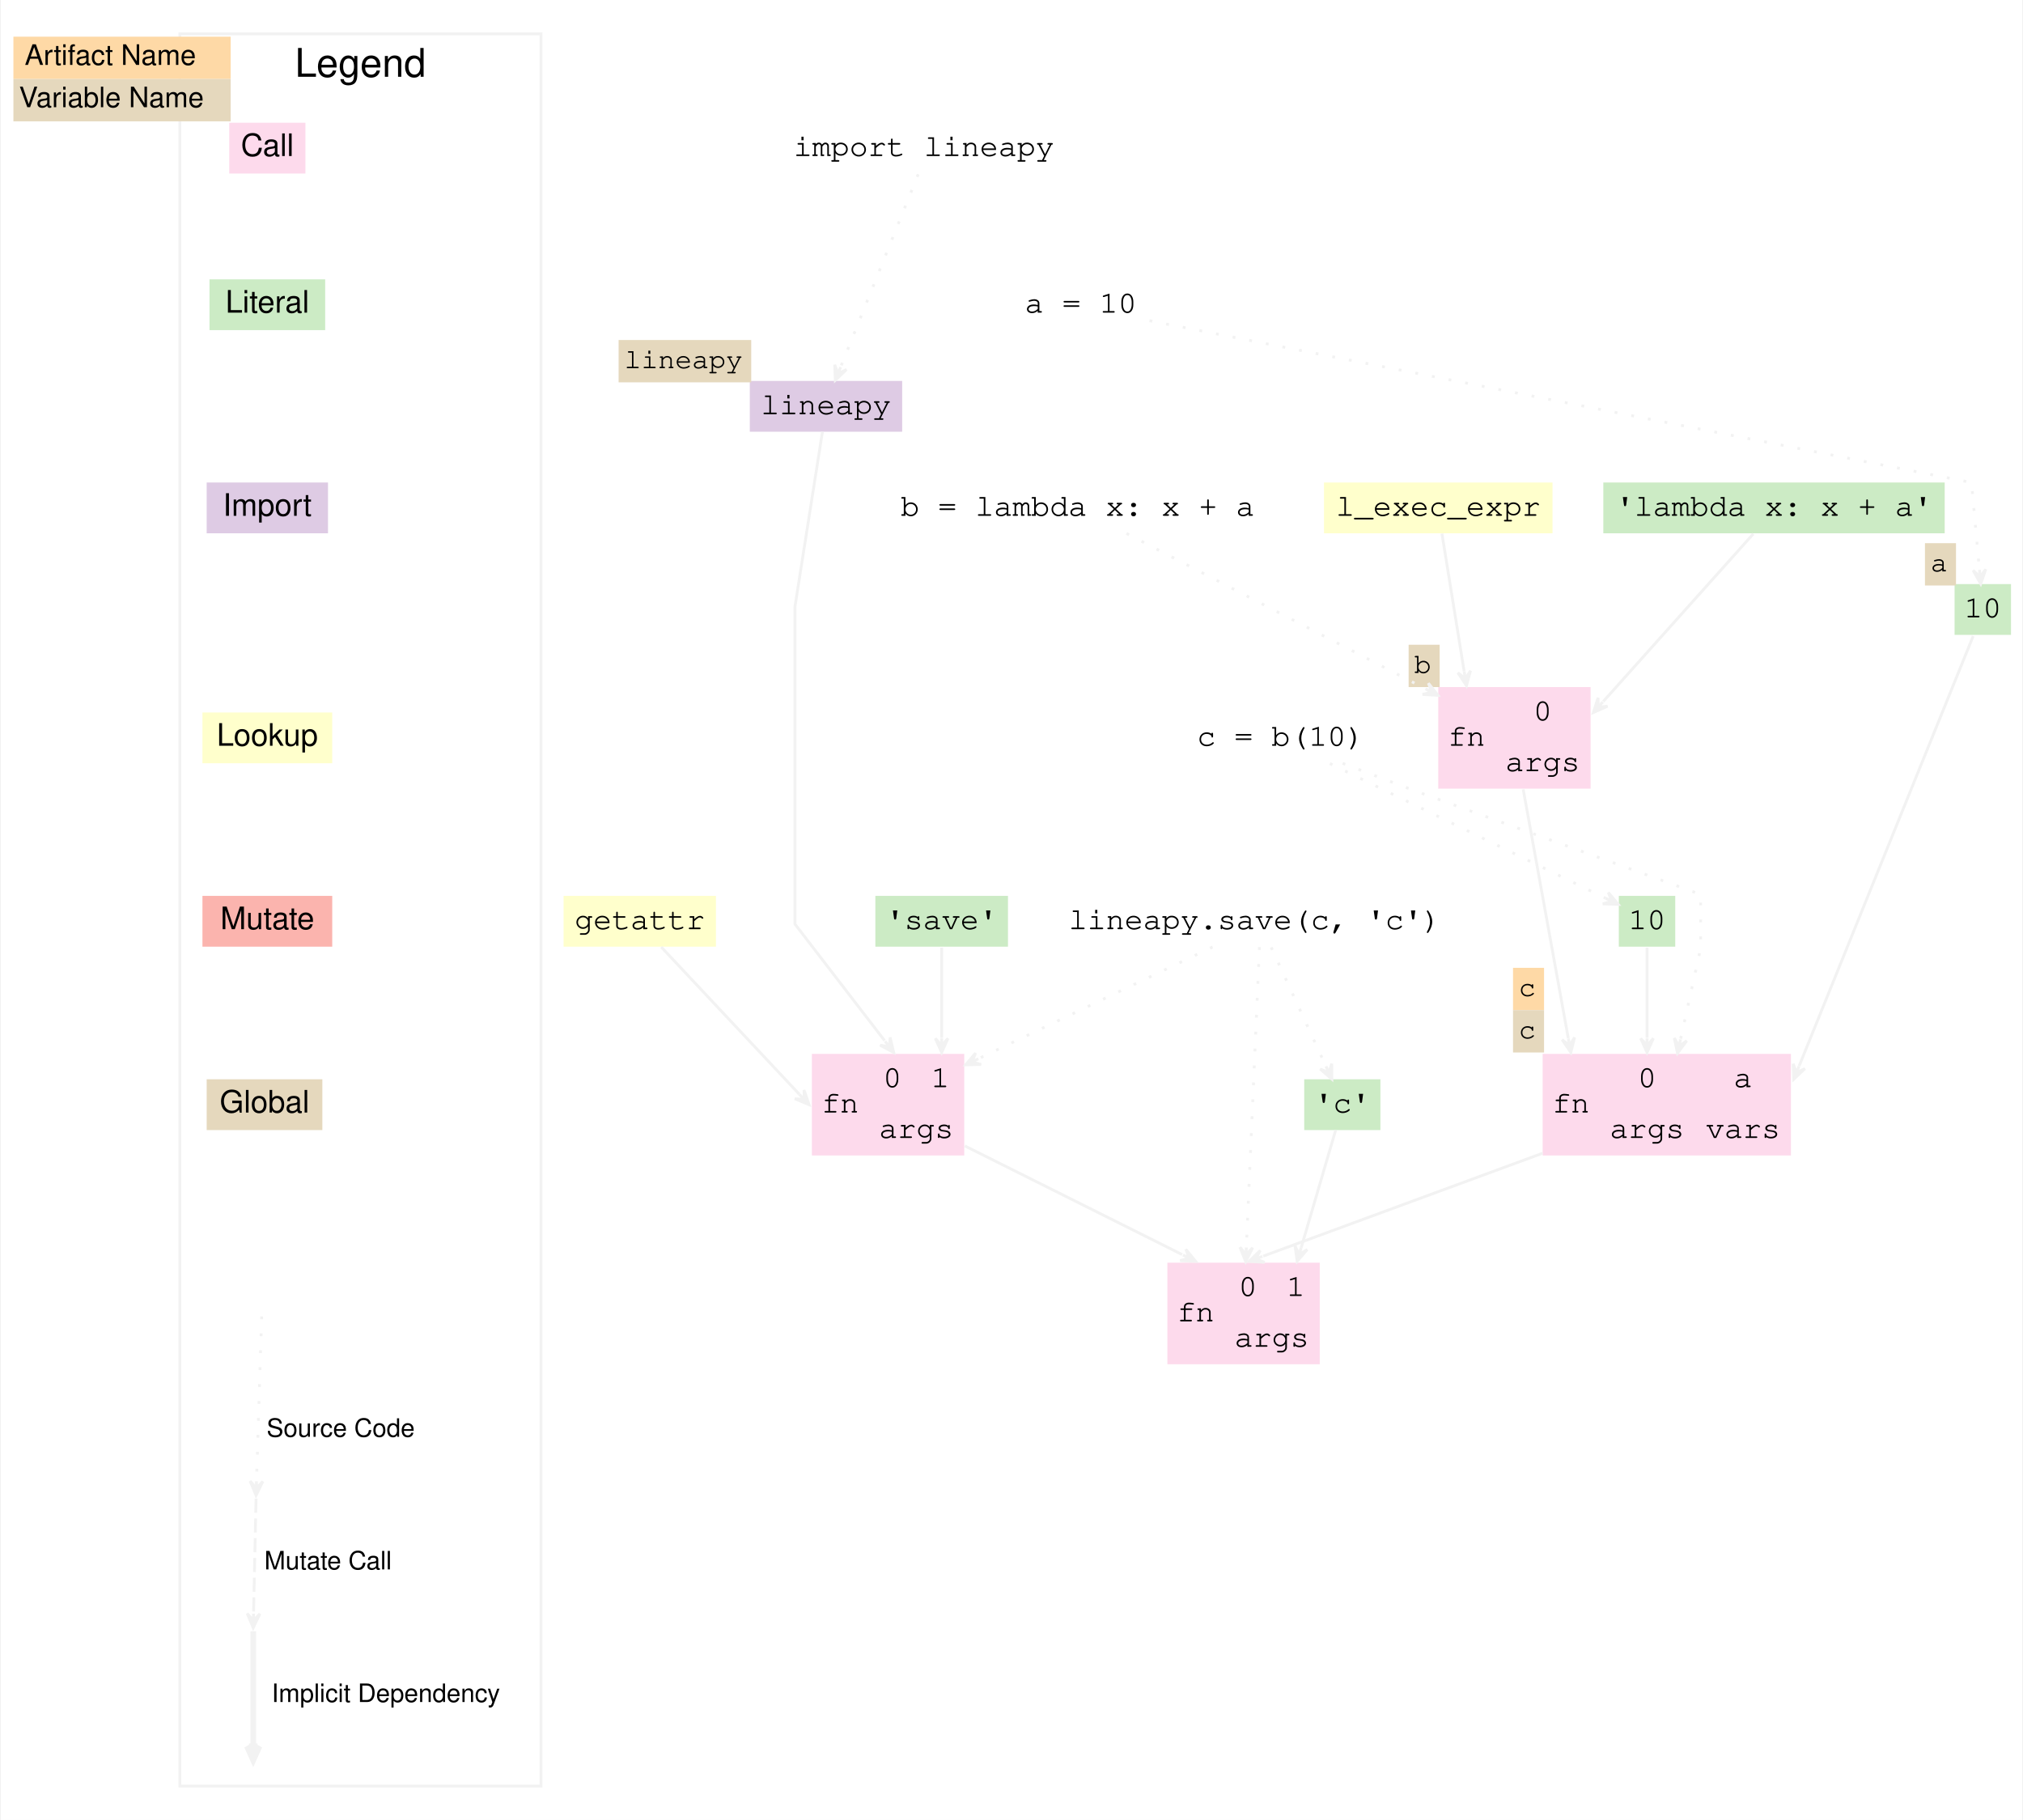
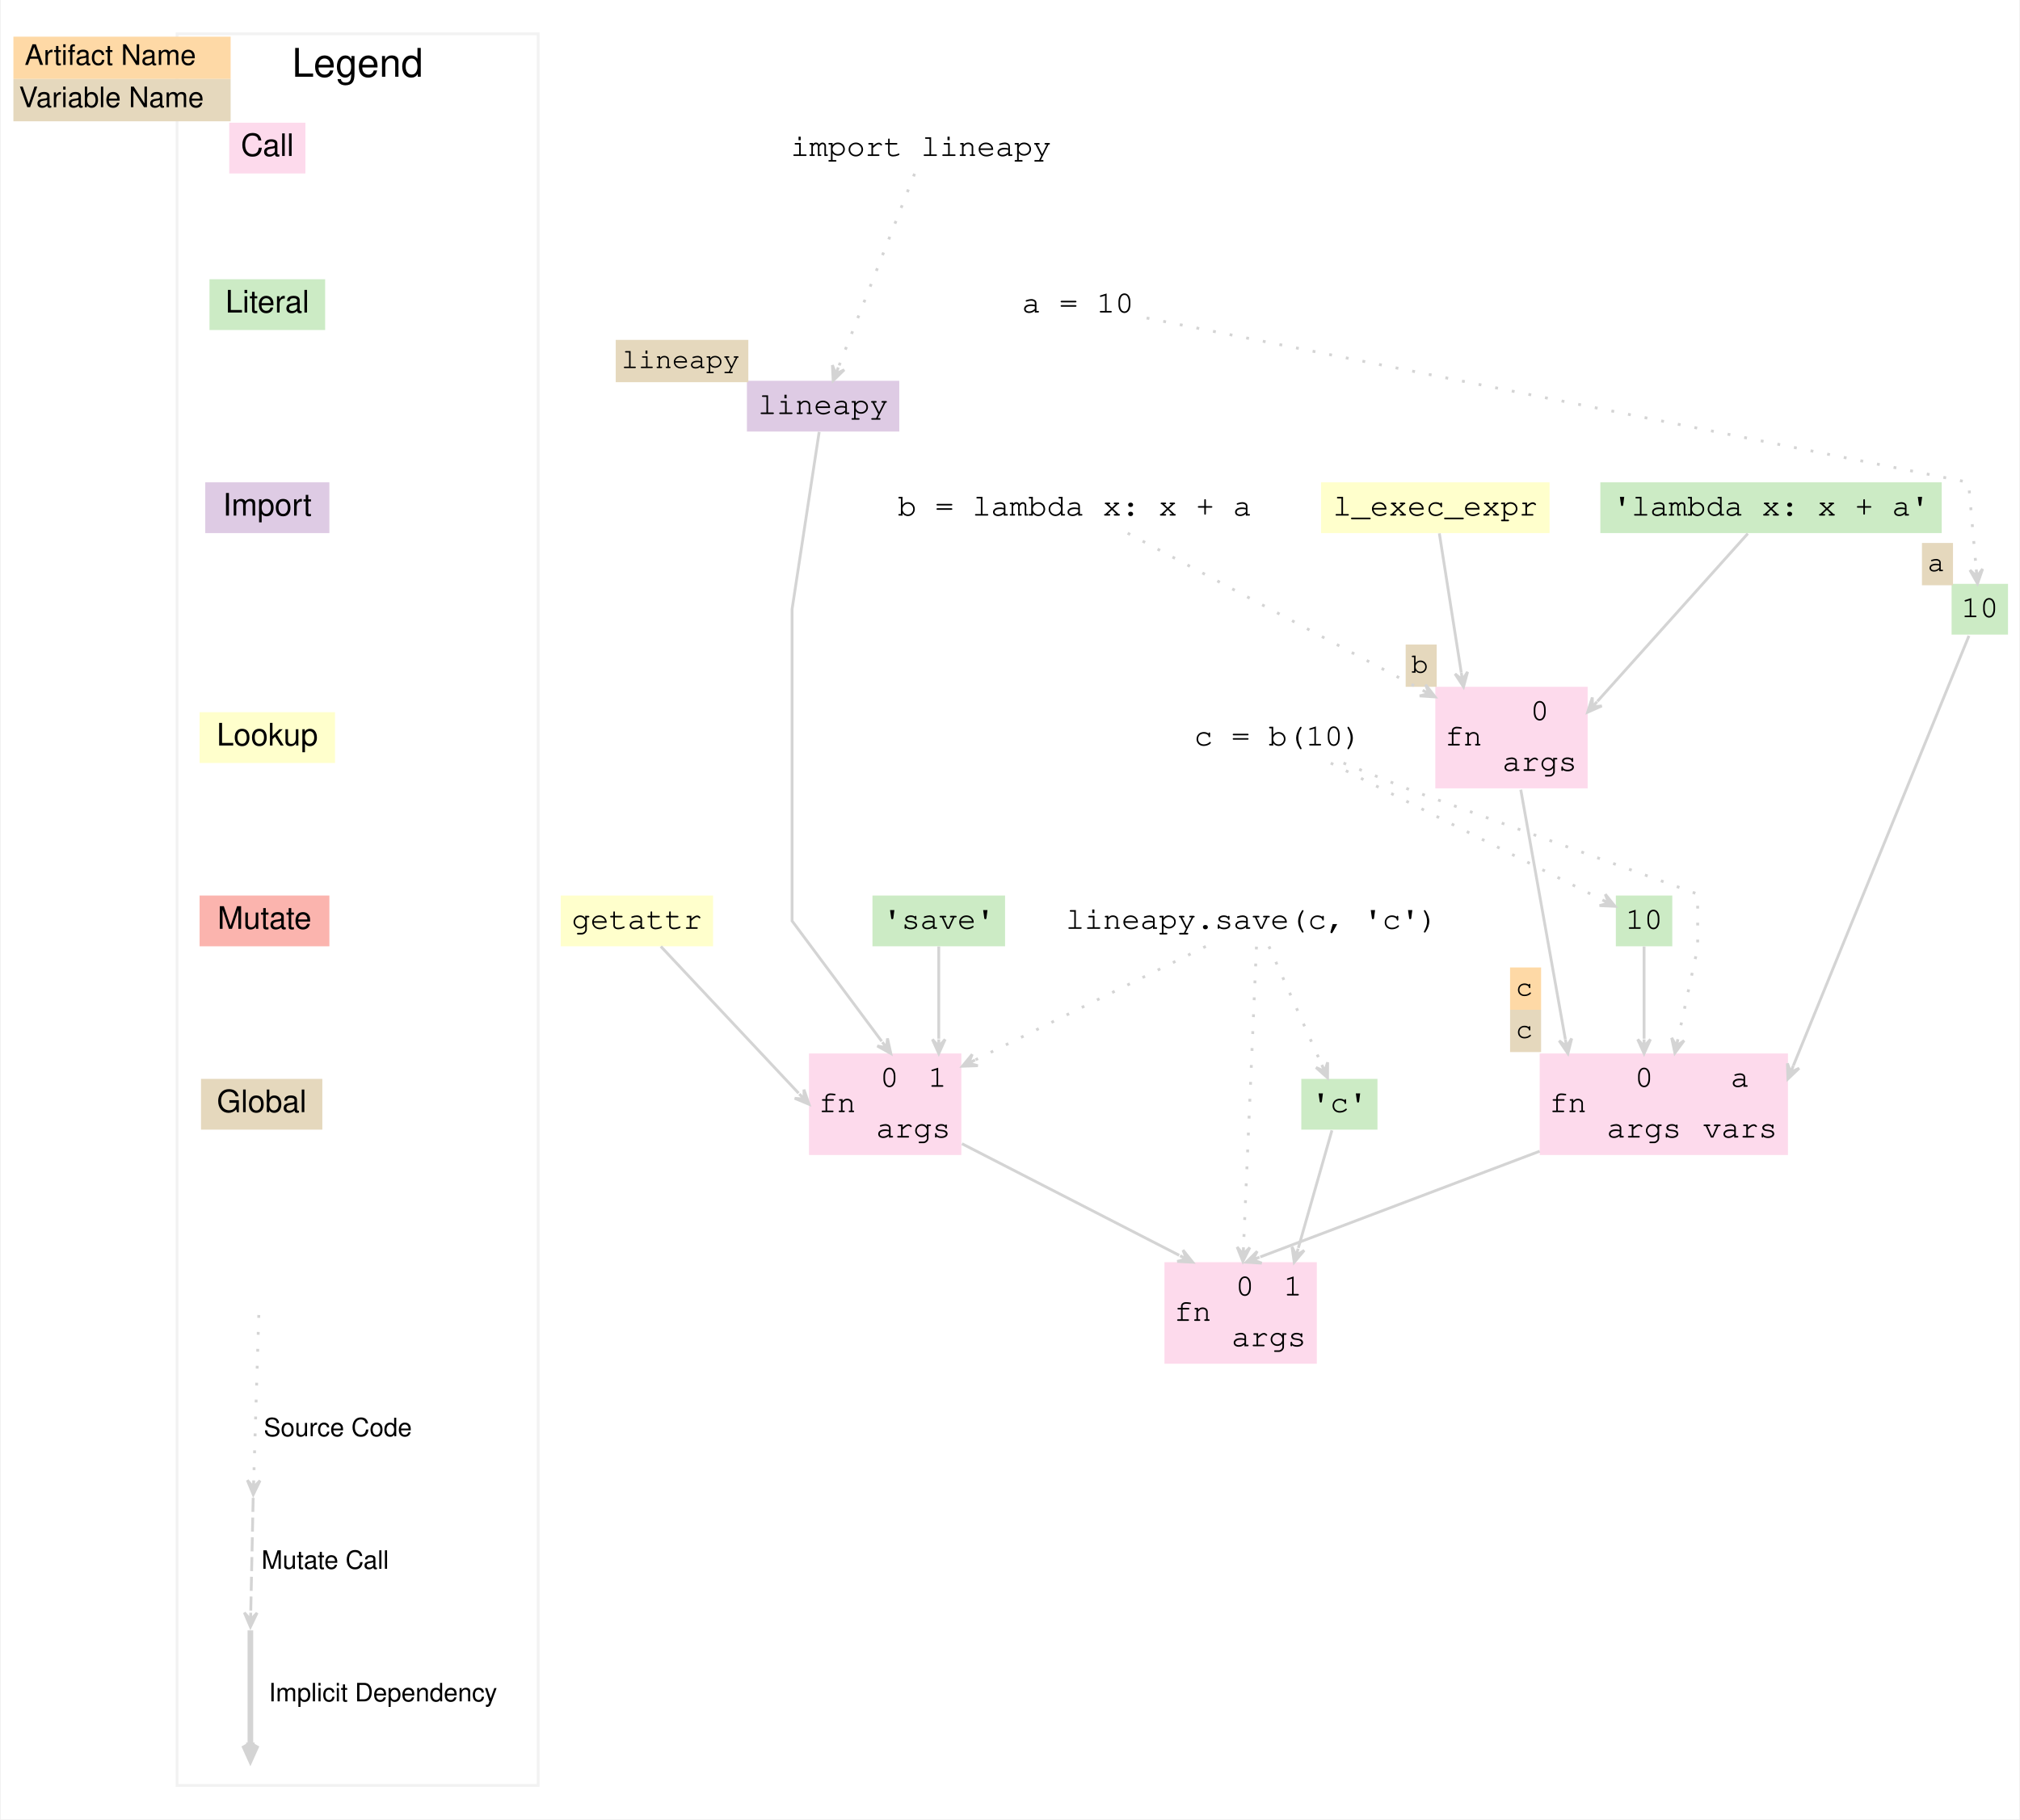
- <svg xmlns="http://www.w3.org/2000/svg" width="717pt" height="645pt" viewBox="0 0 716.5 645">
+ <svg xmlns="http://www.w3.org/2000/svg" width="716pt" height="645pt" viewBox="0 0 715.5 645">
  <g class="graph" transform="scale(1) translate(4 641)">
-     <polygon points="-4 4 -4 -641 712.5 -641 712.5 4" fill="#fff" stroke="transparent" />
+     <polygon points="-4 4 -4 -641 711.5 -641 711.5 4" fill="#fff" stroke="transparent" />
    <g class="cluster">
-       <polygon points="59.5 -8 59.5 -629 187.5 -629 187.5 -8" fill="none" stroke="#f2f2f2" />
-       <text x="123.5" y="-613.8" font-family="Helvetica,sans-Serif" font-size="14" text-anchor="middle">Legend</text>
+       <polygon points="58.5 -8 58.5 -629 186.5 -629 186.5 -8" fill="none" stroke="#f2f2f2" />
+       <text x="122.5" y="-613.8" fill="#000000" font-family="Helvetica,sans-Serif" font-size="14" text-anchor="middle">Legend</text>
    </g>
    <g class="node">
      <polygon points="77 -579.5 77 -597.5 104 -597.5 104 -579.5" fill="#fddaec" stroke="#f2f2f2" stroke-width="0" />
      <text x="90.5" y="-585.7" fill="#000000" font-family="Helvetica,sans-Serif" font-size="11" text-anchor="middle">Call</text>
      <polygon points="0.5 -613 0.5 -628 77.5 -628 77.5 -613" fill="#fed9a6" stroke="transparent" />
      <text x="4.5" y="-618" fill="#000000" font-family="Helvetica,sans-Serif" font-size="10">Artifact Name</text>
      <polygon points="0.5 -598 0.5 -613 77.5 -613 77.5 -598" fill="#e5d8bd" stroke="transparent" />
      <text x="2.5" y="-603" fill="#000000" font-family="Helvetica,sans-Serif" font-size="10">Variable Name</text>
      <polygon points="111 -542 70 -542 70 -524 111 -524" fill="#ccebc5" stroke="#f2f2f2" stroke-width="0" />
      <text x="90.5" y="-530.2" fill="#000000" font-family="Helvetica,sans-Serif" font-size="11" text-anchor="middle">Literal</text>
-       <polygon points="112 -470 69 -470 69 -452 112 -452" fill="#decbe4" stroke="#f2f2f2" stroke-width="0" />
+       <polygon points="112.5 -470 68.5 -470 68.5 -452 112.5 -452" fill="#decbe4" stroke="#f2f2f2" stroke-width="0" />
      <text x="90.5" y="-458.2" fill="#000000" font-family="Helvetica,sans-Serif" font-size="11" text-anchor="middle">Import</text>
-       <polygon points="113.5 -388.5 67.5 -388.5 67.5 -370.5 113.5 -370.5" fill="#ffc" stroke="#f2f2f2" stroke-width="0" />
+       <polygon points="114.5 -388.5 66.5 -388.5 66.5 -370.5 114.5 -370.5" fill="#ffc" stroke="#f2f2f2" stroke-width="0" />
      <text x="90.5" y="-376.7" fill="#000000" font-family="Helvetica,sans-Serif" font-size="11" text-anchor="middle">Lookup</text>
-       <polygon points="67.5 -305.5 67.5 -323.5 113.5 -323.5 113.5 -305.5" fill="#fbb4ae" stroke="#f2f2f2" stroke-width="0" />
-       <text x="90.5" y="-311.7" fill="#000000" font-family="Helvetica,sans-Serif" font-size="11" text-anchor="middle">Mutate</text>
-       <polygon points="110 -258.5 69 -258.5 69 -240.5 110 -240.5" fill="#e5d8bd" stroke="#f2f2f2" stroke-width="0" />
-       <text x="89.5" y="-246.7" fill="#000000" font-family="Helvetica,sans-Serif" font-size="11" text-anchor="middle">Global</text>
+       <polygon points="66.5 -305.5 66.5 -323.5 112.5 -323.5 112.5 -305.5" fill="#fbb4ae" stroke="#f2f2f2" stroke-width="0" />
+       <text x="89.5" y="-311.7" fill="#000000" font-family="Helvetica,sans-Serif" font-size="11" text-anchor="middle">Mutate</text>
+       <polygon points="110 -258.5 67 -258.5 67 -240.5 110 -240.5" fill="#e5d8bd" stroke="#f2f2f2" stroke-width="0" />
+       <text x="88.5" y="-246.7" fill="#000000" font-family="Helvetica,sans-Serif" font-size="11" text-anchor="middle">Global</text>
    </g>
    <g class="edge">
-       <path d="m88.5-174.45c-0.05 1.58-1.37 43.52-1.84 58.33" fill="none" stroke="#f2f2f2" stroke-dasharray="1,5" />
-       <polygon points="86.5 -111.04 88.91 -115.97 86.58 -113.54 86.66 -116.04 86.66 -116.04 86.66 -116.04 86.58 -113.54 84.41 -116.11 86.5 -111.04" fill="#f2f2f2" stroke="#f2f2f2" />
-       <text x="116.5" y="-131.8" font-family="Helvetica,sans-Serif" font-size="9" text-anchor="middle">Source Code</text>
-       <path d="m86.5-109.87c-0.05 2.11-0.63 28.8-0.88 40.47" fill="none" stroke="#f2f2f2" stroke-dasharray="5,2" />
-       <polygon points="85.5 -64.12 87.86 -69.07 85.56 -66.62 85.61 -69.12 85.61 -69.12 85.61 -69.12 85.56 -66.62 83.36 -69.17 85.5 -64.12" fill="#f2f2f2" stroke="#f2f2f2" />
-       <text x="112" y="-84.8" font-family="Helvetica,sans-Serif" font-size="9" text-anchor="middle">Mutate Call</text>
-       <path d="m85.5-62.87v40.47" fill="none" stroke="#f2f2f2" stroke-width="2" />
-       <polygon points="85.5 -17.12 87.75 -22.12 86 -19.62 86 -22.12 85.5 -22.12 85 -22.12 85 -19.62 83.25 -22.12 85.5 -17.12" fill="#f2f2f2" stroke="#f2f2f2" stroke-width="2" />
-       <text x="132.5" y="-37.8" font-family="Helvetica,sans-Serif" font-size="9" text-anchor="middle">Implicit Dependency</text>
+       <path d="m87.478-174.77c-0.177 5.753-1.352 43.954-1.802 58.584" fill="none" stroke="#d4d4d4" stroke-dasharray="1,5" />
+       <polygon points="85.52 -111.14 87.923 -116.07 85.597 -113.64 85.674 -116.14 85.674 -116.14 85.674 -116.14 85.597 -113.64 83.425 -116.21 85.52 -111.14" fill="#d4d4d4" stroke="#d4d4d4" />
+       <text x="115.5" y="-131.8" fill="#000000" font-family="Helvetica,sans-Serif" font-size="9" text-anchor="middle">Source Code</text>
+       <path d="m85.489-109.97c-0.084 3.942-0.616 28.95-0.863 40.562" fill="none" stroke="#d4d4d4" stroke-dasharray="5,2" />
+       <polygon points="84.515 -64.22 86.871 -69.17 84.568 -66.719 84.622 -69.218 84.622 -69.218 84.622 -69.218 84.568 -66.719 82.372 -69.266 84.515 -64.22" fill="#d4d4d4" stroke="#d4d4d4" />
+       <text x="111" y="-84.8" fill="#000000" font-family="Helvetica,sans-Serif" font-size="9" text-anchor="middle">Mutate Call</text>
+       <path d="m84.5-62.972v40.562" fill="none" stroke="#d4d4d4" stroke-width="2" />
+       <polygon points="84.5 -17.22 86.75 -22.219 85 -19.719 85 -22.219 84.5 -22.22 84 -22.22 84 -19.72 82.25 -22.22 84.5 -17.22" fill="#d4d4d4" stroke="#d4d4d4" stroke-width="2" />
+       <text x="131.5" y="-37.8" fill="#000000" font-family="Helvetica,sans-Serif" font-size="9" text-anchor="middle">Implicit Dependency</text>
    </g>
    <g class="node">
-       <polygon points="315.5 -506 261.5 -506 261.5 -488 315.5 -488" fill="#decbe4" stroke="#f2f2f2" stroke-width="0" />
-       <text x="288.5" y="-494.2" fill="#000000" font-family="Courier,monospace" font-size="11" text-anchor="middle">lineapy</text>
-       <polygon points="215 -505.5 215 -520.5 262 -520.5 262 -505.5" fill="#e5d8bd" stroke="transparent" />
-       <text x="217" y="-510.5" fill="#000000" font-family="Courier,monospace" font-size="10">lineapy</text>
-       <polygon points="283.5 -231.5 283.5 -267.5 337.5 -267.5 337.5 -231.5" fill="#fddaec" stroke="#f2f2f2" stroke-width="0" />
-       <text x="293.5" y="-246.7" fill="#000000" font-family="Courier,monospace" font-size="11" text-anchor="middle">fn</text>
-       <polyline points="303.5 -231.5 303.5 -267.5" fill="none" stroke="#f2f2f2" stroke-width="0" />
-       <text x="312" y="-255.7" fill="#000000" font-family="Courier,monospace" font-size="11" text-anchor="middle">0</text>
-       <polyline points="320.5 -249.5 320.5 -267.5" fill="none" stroke="#f2f2f2" stroke-width="0" />
-       <text x="329" y="-255.7" fill="#000000" font-family="Courier,monospace" font-size="11" text-anchor="middle">1</text>
-       <polyline points="303.5 -249.5 337.5 -249.5" fill="none" stroke="#f2f2f2" stroke-width="0" />
-       <text x="320.5" y="-237.7" fill="#000000" font-family="Courier,monospace" font-size="11" text-anchor="middle">args</text>
+       <polygon points="314.5 -506 260.5 -506 260.5 -488 314.5 -488" fill="#decbe4" stroke="#f2f2f2" stroke-width="0" />
+       <text x="287.5" y="-494.2" fill="#000000" font-family="Courier,monospace" font-size="11" text-anchor="middle">lineapy</text>
+       <polygon points="214 -505.5 214 -520.5 261 -520.5 261 -505.5" fill="#e5d8bd" stroke="transparent" />
+       <text x="216" y="-510.5" fill="#000000" font-family="Courier,monospace" font-size="10">lineapy</text>
+       <polygon points="282.5 -231.5 282.5 -267.5 336.5 -267.5 336.5 -231.5" fill="#fddaec" stroke="#f2f2f2" stroke-width="0" />
+       <text x="292.5" y="-246.7" fill="#000000" font-family="Courier,monospace" font-size="11" text-anchor="middle">fn</text>
+       <polyline points="302.5 -231.5 302.5 -267.5" fill="none" stroke="#f2f2f2" stroke-width="0" />
+       <text x="311" y="-255.7" fill="#000000" font-family="Courier,monospace" font-size="11" text-anchor="middle">0</text>
+       <polyline points="319.5 -249.5 319.5 -267.5" fill="none" stroke="#f2f2f2" stroke-width="0" />
+       <text x="328" y="-255.7" fill="#000000" font-family="Courier,monospace" font-size="11" text-anchor="middle">1</text>
+       <polyline points="302.5 -249.5 336.5 -249.5" fill="none" stroke="#f2f2f2" stroke-width="0" />
+       <text x="319.5" y="-237.7" fill="#000000" font-family="Courier,monospace" font-size="11" text-anchor="middle">args</text>
    </g>
-     <g class="edge" stroke="#f2f2f2">
-       <path d="m287.24-487.97c-2.89 18.39-9.74 61.97-9.74 61.97v112.5s23.11 30.04 31.77 41.3" fill="none" />
-       <polygon points="312.5 -268 311.23 -273.34 310.98 -269.98 309.45 -271.96 309.45 -271.96 309.45 -271.96 310.98 -269.98 307.67 -270.59 312.5 -268" fill="#f2f2f2" />
+     <g class="edge" stroke="#d4d4d4">
+       <path d="m286.11-487.88c-2.96 19.374-9.607 62.881-9.607 62.881v110.5s23.106 31.027 31.77 42.663" fill="none" />
+       <polygon points="311.5 -267.5 310.32 -272.85 310.01 -269.51 308.51 -271.51 308.51 -271.51 308.51 -271.51 310.01 -269.51 306.71 -270.17 311.5 -267.5" fill="#d4d4d4" />
    </g>
    <g class="node">
-       <polygon points="708.5 -434 688.5 -434 688.5 -416 708.5 -416" fill="#ccebc5" stroke="#f2f2f2" stroke-width="0" />
-       <text x="698.5" y="-422.2" fill="#000000" font-family="Courier,monospace" font-size="11" text-anchor="middle">10</text>
-       <polygon points="678 -433.5 678 -448.5 689 -448.5 689 -433.5" fill="#e5d8bd" stroke="transparent" />
-       <text x="680" y="-438.5" fill="#000000" font-family="Courier,monospace" font-size="10">a</text>
-       <polygon points="542.5 -231.5 542.5 -267.5 630.5 -267.5 630.5 -231.5" fill="#fddaec" stroke="#f2f2f2" stroke-width="0" />
-       <text x="552.5" y="-246.7" fill="#000000" font-family="Courier,monospace" font-size="11" text-anchor="middle">fn</text>
-       <polyline points="562.5 -231.5 562.5 -267.5" fill="none" stroke="#f2f2f2" stroke-width="0" />
-       <text x="579.5" y="-255.7" fill="#000000" font-family="Courier,monospace" font-size="11" text-anchor="middle">0</text>
-       <polyline points="562.5 -249.5 596.5 -249.5" fill="none" stroke="#f2f2f2" stroke-width="0" />
-       <text x="579.5" y="-237.7" fill="#000000" font-family="Courier,monospace" font-size="11" text-anchor="middle">args</text>
-       <polyline points="596.5 -231.5 596.5 -267.5" fill="none" stroke="#f2f2f2" stroke-width="0" />
-       <text x="613.5" y="-255.7" fill="#000000" font-family="Courier,monospace" font-size="11" text-anchor="middle">a</text>
-       <polyline points="596.5 -249.5 630.5 -249.5" fill="none" stroke="#f2f2f2" stroke-width="0" />
-       <text x="613.5" y="-237.7" fill="#000000" font-family="Courier,monospace" font-size="11" text-anchor="middle">vars</text>
-       <polygon points="532 -283 532 -298 543 -298 543 -283" fill="#fed9a6" stroke="transparent" />
-       <text x="534" y="-288" fill="#000000" font-family="Courier,monospace" font-size="10">c</text>
-       <polygon points="532 -268 532 -283 543 -283 543 -268" fill="#e5d8bd" stroke="transparent" />
-       <text x="534" y="-273" fill="#000000" font-family="Courier,monospace" font-size="10">c</text>
+       <polygon points="707.5 -434 687.5 -434 687.5 -416 707.5 -416" fill="#ccebc5" stroke="#f2f2f2" stroke-width="0" />
+       <text x="697.5" y="-422.2" fill="#000000" font-family="Courier,monospace" font-size="11" text-anchor="middle">10</text>
+       <polygon points="677 -433.5 677 -448.5 688 -448.5 688 -433.5" fill="#e5d8bd" stroke="transparent" />
+       <text x="679" y="-438.5" fill="#000000" font-family="Courier,monospace" font-size="10">a</text>
+       <polygon points="541.5 -231.5 541.5 -267.5 629.5 -267.5 629.5 -231.5" fill="#fddaec" stroke="#f2f2f2" stroke-width="0" />
+       <text x="551.5" y="-246.7" fill="#000000" font-family="Courier,monospace" font-size="11" text-anchor="middle">fn</text>
+       <polyline points="561.5 -231.5 561.5 -267.5" fill="none" stroke="#f2f2f2" stroke-width="0" />
+       <text x="578.5" y="-255.7" fill="#000000" font-family="Courier,monospace" font-size="11" text-anchor="middle">0</text>
+       <polyline points="561.5 -249.5 595.5 -249.5" fill="none" stroke="#f2f2f2" stroke-width="0" />
+       <text x="578.5" y="-237.7" fill="#000000" font-family="Courier,monospace" font-size="11" text-anchor="middle">args</text>
+       <polyline points="595.5 -231.5 595.5 -267.5" fill="none" stroke="#f2f2f2" stroke-width="0" />
+       <text x="612.5" y="-255.7" fill="#000000" font-family="Courier,monospace" font-size="11" text-anchor="middle">a</text>
+       <polyline points="595.5 -249.5 629.5 -249.5" fill="none" stroke="#f2f2f2" stroke-width="0" />
+       <text x="612.5" y="-237.7" fill="#000000" font-family="Courier,monospace" font-size="11" text-anchor="middle">vars</text>
+       <polygon points="531 -283 531 -298 542 -298 542 -283" fill="#fed9a6" stroke="transparent" />
+       <text x="533" y="-288" fill="#000000" font-family="Courier,monospace" font-size="10">c</text>
+       <polygon points="531 -268 531 -283 542 -283 542 -268" fill="#e5d8bd" stroke="transparent" />
+       <text x="533" y="-273" fill="#000000" font-family="Courier,monospace" font-size="10">c</text>
    </g>
-     <g class="edge" stroke="#f2f2f2">
-       <path d="m695.09-415.57c-12.06 29.78-52.39 129.39-61.67 152.33" fill="none" />
-       <polygon points="631.5 -258.5 635.46 -262.29 632.44 -260.82 633.38 -263.13 633.38 -263.13 633.38 -263.13 632.44 -260.82 631.29 -263.98 631.5 -258.5" fill="#f2f2f2" />
+     <g class="edge" stroke="#d4d4d4">
+       <path d="m693.65-415.57c-12.699 31.094-52.972 129.7-62.236 152.39" fill="none" />
+       <polygon points="629.5 -258.5 633.47 -262.28 630.45 -260.81 631.39 -263.13 631.39 -263.13 631.39 -263.13 630.45 -260.81 629.31 -263.98 629.5 -258.5" fill="#d4d4d4" />
    </g>
    <g class="node">
-       <polygon points="546 -470 465 -470 465 -452 546 -452" fill="#ffc" stroke="#f2f2f2" stroke-width="0" />
-       <text x="505.5" y="-458.2" fill="#000000" font-family="Courier,monospace" font-size="11" text-anchor="middle">l_exec_expr</text>
-       <polygon points="505.5 -361.5 505.5 -397.5 559.5 -397.5 559.5 -361.5" fill="#fddaec" stroke="#f2f2f2" stroke-width="0" />
-       <text x="515.5" y="-376.7" fill="#000000" font-family="Courier,monospace" font-size="11" text-anchor="middle">fn</text>
-       <polyline points="525.5 -361.5 525.5 -397.5" fill="none" stroke="#f2f2f2" stroke-width="0" />
-       <text x="542.5" y="-385.7" fill="#000000" font-family="Courier,monospace" font-size="11" text-anchor="middle">0</text>
-       <polyline points="525.5 -379.5 559.5 -379.5" fill="none" stroke="#f2f2f2" stroke-width="0" />
-       <text x="542.5" y="-367.7" fill="#000000" font-family="Courier,monospace" font-size="11" text-anchor="middle">args</text>
-       <polygon points="495 -397.5 495 -412.5 506 -412.5 506 -397.5" fill="#e5d8bd" stroke="transparent" />
-       <text x="497" y="-402.5" fill="#000000" font-family="Courier,monospace" font-size="10">b</text>
+       <polygon points="545 -470 464 -470 464 -452 545 -452" fill="#ffc" stroke="#f2f2f2" stroke-width="0" />
+       <text x="504.5" y="-458.2" fill="#000000" font-family="Courier,monospace" font-size="11" text-anchor="middle">l_exec_expr</text>
+       <polygon points="504.5 -361.5 504.5 -397.5 558.5 -397.5 558.5 -361.5" fill="#fddaec" stroke="#f2f2f2" stroke-width="0" />
+       <text x="514.5" y="-376.7" fill="#000000" font-family="Courier,monospace" font-size="11" text-anchor="middle">fn</text>
+       <polyline points="524.5 -361.5 524.5 -397.5" fill="none" stroke="#f2f2f2" stroke-width="0" />
+       <text x="541.5" y="-385.7" fill="#000000" font-family="Courier,monospace" font-size="11" text-anchor="middle">0</text>
+       <polyline points="524.5 -379.5 558.5 -379.5" fill="none" stroke="#f2f2f2" stroke-width="0" />
+       <text x="541.5" y="-367.7" fill="#000000" font-family="Courier,monospace" font-size="11" text-anchor="middle">args</text>
+       <polygon points="494 -397.5 494 -412.5 505 -412.5 505 -397.5" fill="#e5d8bd" stroke="transparent" />
+       <text x="496" y="-402.5" fill="#000000" font-family="Courier,monospace" font-size="10">b</text>
    </g>
-     <g class="edge" stroke="#f2f2f2">
-       <path d="m506.81-451.89c2.09 12.99 6.15 38.13 7.88 48.85" fill="none" />
-       <polygon points="515.5 -398 516.93 -403.29 515.1 -400.47 514.7 -402.94 514.7 -402.94 514.7 -402.94 515.1 -400.47 512.48 -402.58 515.5 -398" fill="#f2f2f2" />
+     <g class="edge" stroke="#d4d4d4">
+       <path d="m505.93-451.9c2.139 13.58 6.094 38.697 7.777 49.381" fill="none" />
+       <polygon points="514.5 -397.5 515.94 -402.79 514.11 -399.97 513.72 -402.44 513.72 -402.44 513.72 -402.44 514.11 -399.97 511.5 -402.09 514.5 -397.5" fill="#d4d4d4" />
    </g>
    <g class="node">
-       <polygon points="685 -470 564 -470 564 -452 685 -452" fill="#ccebc5" stroke="#f2f2f2" stroke-width="0" />
-       <text x="624.5" y="-458.2" fill="#000000" font-family="Courier,monospace" font-size="11" text-anchor="middle">'lambda x: x + a'</text>
+       <polygon points="684 -470 563 -470 563 -452 684 -452" fill="#ccebc5" stroke="#f2f2f2" stroke-width="0" />
+       <text x="623.5" y="-458.2" fill="#000000" font-family="Courier,monospace" font-size="11" text-anchor="middle">'lambda x: x + a'</text>
    </g>
-     <g class="edge" stroke="#f2f2f2">
-       <path d="m617.16-451.8c-13.79 15.41-43.08 48.13-53.17 59.4" fill="none" />
-       <polygon points="560.5 -388.5 565.51 -390.72 562.17 -390.36 563.83 -392.23 563.83 -392.23 563.83 -392.23 562.17 -390.36 562.16 -393.73 560.5 -388.5" fill="#f2f2f2" />
-       <path d="m535.62-361.23c4.66 25.73 13.18 72.78 15.97 88.19" fill="none" />
-       <polygon points="552.5 -268 553.82 -273.32 552.05 -270.46 551.61 -272.92 551.61 -272.92 551.61 -272.92 552.05 -270.46 549.4 -272.52 552.5 -268" fill="#f2f2f2" />
+     <g class="edge" stroke="#d4d4d4">
+       <path d="m615.27-451.82c-14.348 16.003-43.356 48.358-53.318 59.47" fill="none" />
+       <polygon points="558.5 -388.5 563.51 -390.72 560.17 -390.36 561.84 -392.22 561.84 -392.22 561.84 -392.22 560.17 -390.36 560.16 -393.72 558.5 -388.5" fill="#d4d4d4" />
+       <path d="m534.8-361.01c4.704 26.344 13.068 73.181 15.804 88.503" fill="none" />
+       <polygon points="551.5 -267.5 552.84 -272.82 551.06 -269.96 550.62 -272.42 550.62 -272.42 550.62 -272.42 551.06 -269.96 548.41 -272.03 551.5 -267.5" fill="#d4d4d4" />
    </g>
    <g class="node">
-       <polygon points="589.5 -323.5 569.5 -323.5 569.5 -305.5 589.5 -305.5" fill="#ccebc5" stroke="#f2f2f2" stroke-width="0" />
-       <text x="579.5" y="-311.7" fill="#000000" font-family="Courier,monospace" font-size="11" text-anchor="middle">10</text>
+       <polygon points="588.5 -323.5 568.5 -323.5 568.5 -305.5 588.5 -305.5" fill="#ccebc5" stroke="#f2f2f2" stroke-width="0" />
+       <text x="578.5" y="-311.7" fill="#000000" font-family="Courier,monospace" font-size="11" text-anchor="middle">10</text>
    </g>
-     <g class="edge" stroke="#f2f2f2">
-       <path d="m579.5-305.15v31.97" fill="none" />
-       <polygon points="579.5 -268 581.75 -273 579.5 -270.5 579.5 -273 579.5 -273 579.5 -273 579.5 -270.5 577.25 -273 579.5 -268" fill="#f2f2f2" />
+     <g class="edge" stroke="#d4d4d4">
+       <path d="m578.5-305.44v32.694" fill="none" />
+       <polygon points="578.5 -267.5 580.75 -272.5 578.5 -270 578.5 -272.5 578.5 -272.5 578.5 -272.5 578.5 -270 576.25 -272.5 578.5 -267.5" fill="#d4d4d4" />
    </g>
    <g class="node">
-       <polygon points="409.5 -157.5 409.5 -193.5 463.5 -193.5 463.5 -157.5" fill="#fddaec" stroke="#f2f2f2" stroke-width="0" />
-       <text x="419.5" y="-172.7" fill="#000000" font-family="Courier,monospace" font-size="11" text-anchor="middle">fn</text>
-       <polyline points="429.5 -157.5 429.5 -193.5" fill="none" stroke="#f2f2f2" stroke-width="0" />
-       <text x="438" y="-181.7" fill="#000000" font-family="Courier,monospace" font-size="11" text-anchor="middle">0</text>
-       <polyline points="446.5 -175.5 446.5 -193.5" fill="none" stroke="#f2f2f2" stroke-width="0" />
-       <text x="455" y="-181.7" fill="#000000" font-family="Courier,monospace" font-size="11" text-anchor="middle">1</text>
-       <polyline points="429.5 -175.5 463.5 -175.5" fill="none" stroke="#f2f2f2" stroke-width="0" />
-       <text x="446.5" y="-163.7" fill="#000000" font-family="Courier,monospace" font-size="11" text-anchor="middle">args</text>
+       <polygon points="408.5 -157.5 408.5 -193.5 462.5 -193.5 462.5 -157.5" fill="#fddaec" stroke="#f2f2f2" stroke-width="0" />
+       <text x="418.5" y="-172.7" fill="#000000" font-family="Courier,monospace" font-size="11" text-anchor="middle">fn</text>
+       <polyline points="428.5 -157.5 428.5 -193.5" fill="none" stroke="#f2f2f2" stroke-width="0" />
+       <text x="437" y="-181.7" fill="#000000" font-family="Courier,monospace" font-size="11" text-anchor="middle">0</text>
+       <polyline points="445.5 -175.5 445.5 -193.5" fill="none" stroke="#f2f2f2" stroke-width="0" />
+       <text x="454" y="-181.7" fill="#000000" font-family="Courier,monospace" font-size="11" text-anchor="middle">1</text>
+       <polyline points="428.5 -175.5 462.5 -175.5" fill="none" stroke="#f2f2f2" stroke-width="0" />
+       <text x="445.5" y="-163.7" fill="#000000" font-family="Courier,monospace" font-size="11" text-anchor="middle">args</text>
    </g>
-     <g class="edge" stroke="#f2f2f2">
-       <path d="m542.5-232.3c-36.13 13.31-83.74 30.84-99.04 36.47" fill="none" />
-       <polygon points="438.5 -194 443.97 -193.62 440.85 -194.86 443.19 -195.73 443.19 -195.73 443.19 -195.73 440.85 -194.86 442.41 -197.84 438.5 -194" fill="#f2f2f2" />
+     <g class="edge" stroke="#d4d4d4">
+       <path d="m541.5-232.85c-36.128 13.67-83.738 31.685-99.037 37.474" fill="none" />
+       <polygon points="437.5 -193.5 442.97 -193.17 439.84 -194.38 442.18 -195.27 442.18 -195.27 442.18 -195.27 439.84 -194.38 441.38 -197.37 437.5 -193.5" fill="#d4d4d4" />
    </g>
    <g class="node">
-       <polygon points="485 -258.5 458 -258.5 458 -240.5 485 -240.5" fill="#ccebc5" stroke="#f2f2f2" stroke-width="0" />
-       <text x="471.5" y="-246.7" fill="#000000" font-family="Courier,monospace" font-size="11" text-anchor="middle">'c'</text>
+       <polygon points="484 -258.5 457 -258.5 457 -240.5 484 -240.5" fill="#ccebc5" stroke="#f2f2f2" stroke-width="0" />
+       <text x="470.5" y="-246.7" fill="#000000" font-family="Courier,monospace" font-size="11" text-anchor="middle">'c'</text>
    </g>
-     <g class="edge" stroke="#f2f2f2">
-       <path d="m469.14-240.46c-3.37 11.49-9.47 32.25-12.22 41.63" fill="none" />
-       <polygon points="455.5 -194 459.07 -198.16 456.2 -196.4 456.91 -198.8 456.91 -198.8 456.91 -198.8 456.2 -196.4 454.75 -199.43 455.5 -194" fill="#f2f2f2" />
+     <g class="edge" stroke="#d4d4d4">
+       <path d="m467.86-240.25c-3.408 11.929-9.218 32.263-11.91 41.684" fill="none" />
+       <polygon points="454.5 -193.5 458.04 -197.69 455.19 -195.9 455.87 -198.31 455.87 -198.31 455.87 -198.31 455.19 -195.9 453.71 -198.93 454.5 -193.5" fill="#d4d4d4" />
    </g>
    <g class="node">
-       <polygon points="249.5 -323.5 195.5 -323.5 195.5 -305.5 249.5 -305.5" fill="#ffc" stroke="#f2f2f2" stroke-width="0" />
-       <text x="222.5" y="-311.7" fill="#000000" font-family="Courier,monospace" font-size="11" text-anchor="middle">getattr</text>
+       <polygon points="248.5 -323.5 194.5 -323.5 194.5 -305.5 248.5 -305.5" fill="#ffc" stroke="#f2f2f2" stroke-width="0" />
+       <text x="221.5" y="-311.7" fill="#000000" font-family="Courier,monospace" font-size="11" text-anchor="middle">getattr</text>
    </g>
-     <g class="edge" stroke="#f2f2f2">
-       <path d="m230.1-305.39c13.12 13.99 39.51 42.14 48.95 52.21" fill="none" />
-       <polygon points="282.5 -249.5 280.72 -254.69 280.79 -251.32 279.08 -253.15 279.08 -253.15 279.08 -253.15 280.79 -251.32 277.44 -251.61 282.5 -249.5" fill="#f2f2f2" />
+     <g class="edge" stroke="#d4d4d4">
+       <path d="m229.98-305.46c13.488 14.372 39.275 41.851 48.834 52.036" fill="none" />
+       <polygon points="282.5 -249.5 280.72 -254.69 280.79 -251.32 279.08 -253.15 279.08 -253.15 279.08 -253.15 280.79 -251.32 277.44 -251.61 282.5 -249.5" fill="#d4d4d4" />
    </g>
    <g class="node">
-       <polygon points="353 -323.5 306 -323.5 306 -305.5 353 -305.5" fill="#ccebc5" stroke="#f2f2f2" stroke-width="0" />
-       <text x="329.5" y="-311.7" fill="#000000" font-family="Courier,monospace" font-size="11" text-anchor="middle">'save'</text>
+       <polygon points="352 -323.5 305 -323.5 305 -305.5 352 -305.5" fill="#ccebc5" stroke="#f2f2f2" stroke-width="0" />
+       <text x="328.5" y="-311.7" fill="#000000" font-family="Courier,monospace" font-size="11" text-anchor="middle">'save'</text>
    </g>
-     <g class="edge" stroke="#f2f2f2">
-       <path d="m329.5-305.15v31.97" fill="none" />
-       <polygon points="329.5 -268 331.75 -273 329.5 -270.5 329.5 -273 329.5 -273 329.5 -273 329.5 -270.5 327.25 -273 329.5 -268" fill="#f2f2f2" />
-       <path d="m337.72-234.89c26.24 13.12 63.83 31.91 77 38.5" fill="none" />
-       <polygon points="419.5 -194 416.03 -198.25 417.26 -195.12 415.03 -196.24 415.03 -196.24 415.03 -196.24 417.26 -195.12 414.02 -194.22 419.5 -194" fill="#f2f2f2" />
+     <g class="edge" stroke="#d4d4d4">
+       <path d="m328.5-305.44v32.694" fill="none" />
+       <polygon points="328.5 -267.5 330.75 -272.5 328.5 -270 328.5 -272.5 328.5 -272.5 328.5 -272.5 328.5 -270 326.25 -272.5 328.5 -267.5" fill="#d4d4d4" />
+       <path d="m336.72-235.51c26.232 13.477 63.822 32.789 76.996 39.558" fill="none" />
+       <polygon points="418.5 -193.5 415.08 -197.79 416.28 -194.64 414.05 -195.78 414.05 -195.78 414.05 -195.78 416.28 -194.64 413.02 -193.78 418.5 -193.5" fill="#d4d4d4" />
    </g>
    <g class="node">
-       <polygon points="375 -597.5 274 -597.5 274 -579.5 375 -579.5" fill="none" stroke="#000" stroke-width="0" />
-       <text x="277" y="-585.7" fill="#000000" font-family="Courier,monospace" font-size="11">import lineapy</text>
+       <text x="276" y="-585.7" fill="#000000" font-family="Courier,monospace" font-size="11">import lineapy</text>
    </g>
-     <g class="edge" stroke="#f2f2f2">
-       <path d="m321.18-579.24c-6.27 15.58-19.89 49.44-27.42 68.15" fill="none" stroke-dasharray="1,5" />
-       <polygon points="291.81 -506.24 295.77 -510.04 292.75 -508.56 293.68 -510.88 293.68 -510.88 293.68 -510.88 292.75 -508.56 291.59 -511.72 291.81 -506.24" fill="#f2f2f2" />
+     <g class="edge" stroke="#d4d4d4">
+       <path d="m319.92-579.39c-6.308 16.032-19.431 49.386-26.901 68.373" fill="none" stroke-dasharray="1,5" />
+       <polygon points="291.07 -506.07 294.99 -509.9 291.98 -508.4 292.9 -510.72 292.9 -510.72 292.9 -510.72 291.98 -508.4 290.81 -511.55 291.07 -506.07" fill="#d4d4d4" />
    </g>
    <g class="node">
-       <polygon points="403 -542 356 -542 356 -524 403 -524" fill="none" stroke="#000" stroke-width="0" />
-       <text x="359" y="-530.2" fill="#000000" font-family="Courier,monospace" font-size="11">a = 10</text>
+       <text x="358" y="-530.2" fill="#000000" font-family="Courier,monospace" font-size="11">a = 10</text>
    </g>
-     <g class="edge" stroke="#f2f2f2">
-       <path d="m403.18-527.34c73.25 14.42 291.32 57.34 291.32 57.34s1.62 17.78 2.79 30.74" fill="none" stroke-dasharray="1,5" />
-       <polygon points="697.77 -434.07 699.55 -439.25 697.54 -436.56 697.31 -439.05 697.31 -439.05 697.31 -439.05 697.54 -436.56 695.07 -438.85 697.77 -434.07" fill="#f2f2f2" />
+     <g class="edge" stroke="#d4d4d4">
+       <path d="m402.18-528.26c73.257 14.651 291.32 58.265 291.32 58.265s1.548 17.414 2.718 30.576" fill="none" stroke-dasharray="1,5" />
+       <polygon points="696.69 -434.11 698.49 -439.29 696.47 -436.6 696.25 -439.09 696.25 -439.09 696.25 -439.09 696.47 -436.6 694.01 -438.89 696.69 -434.11" fill="#d4d4d4" />
    </g>
    <g class="node">
-       <polygon points="447 -470 312 -470 312 -452 447 -452" fill="none" stroke="#000" stroke-width="0" />
-       <text x="315" y="-458.2" fill="#000000" font-family="Courier,monospace" font-size="11">b = lambda x: x + a</text>
+       <text x="314" y="-458.2" fill="#000000" font-family="Courier,monospace" font-size="11">b = lambda x: x + a</text>
    </g>
-     <g class="edge" stroke="#f2f2f2">
-       <path d="m395.01-451.94c24.69 12.83 73.44 38.16 105.75 54.95" fill="none" stroke-dasharray="1,5" />
-       <polygon points="505.4 -394.58 502.01 -398.88 503.19 -395.73 500.97 -396.88 500.97 -396.88 500.97 -396.88 503.19 -395.73 499.93 -394.89 505.4 -394.58" fill="#f2f2f2" />
+     <g class="edge" stroke="#d4d4d4">
+       <path d="m395.46-451.97c25.139 13.391 72.728 38.741 104.42 55.622" fill="none" stroke-dasharray="1,5" />
+       <polygon points="504.43 -393.92 501.08 -398.25 502.23 -395.09 500.02 -396.27 500.02 -396.27 500.02 -396.27 502.23 -395.09 498.96 -394.28 504.43 -393.92" fill="#d4d4d4" />
    </g>
    <g class="node">
-       <polygon points="484 -388.5 417 -388.5 417 -370.5 484 -370.5" fill="none" stroke="#000" stroke-width="0" />
-       <text x="420" y="-376.7" fill="#000000" font-family="Courier,monospace" font-size="11">c = b(10)</text>
+       <text x="419" y="-376.7" fill="#000000" font-family="Courier,monospace" font-size="11">c = b(10)</text>
    </g>
-     <g class="edge" stroke="#f2f2f2">
-       <path d="m467.1-370.39c25.39 12.4 73.47 35.88 97.68 47.7" fill="none" stroke-dasharray="1,5" />
-       <polygon points="569.29 -320.49 565.79 -324.7 567.05 -321.58 564.8 -322.68 564.8 -322.68 564.8 -322.68 567.05 -321.58 563.81 -320.66 569.29 -320.49" fill="#f2f2f2" />
-       <path d="m471.62-370.47c12.09 4.6 24.88 9.47 24.88 9.47l102 37v19s-3.78 17.18-7.1 32.25" fill="none" stroke-dasharray="1,5" />
-       <polygon points="590.3 -267.74 593.57 -272.14 590.83 -270.19 591.37 -272.63 591.37 -272.63 591.37 -272.63 590.83 -270.19 589.17 -273.11 590.3 -267.74" fill="#f2f2f2" />
+     <g class="edge" stroke="#d4d4d4">
+       <path d="m467.44-370.46c25.594 12.896 72.134 36.347 96.026 48.385" fill="none" stroke-dasharray="1,5" />
+       <polygon points="568.2 -319.69 564.75 -323.95 565.97 -320.81 563.74 -321.94 563.74 -321.94 563.74 -321.94 565.97 -320.81 562.72 -319.93 568.2 -319.69" fill="#d4d4d4" />
+       <path d="m471.96-370.47c11.677 4.696 23.539 9.467 23.539 9.467l102 37v19s-3.69 17.065-6.977 32.27" fill="none" stroke-dasharray="1,5" />
+       <polygon points="589.43 -267.67 592.69 -272.08 589.96 -270.12 590.49 -272.56 590.49 -272.56 590.49 -272.56 589.96 -270.12 588.29 -273.04 589.43 -267.67" fill="#d4d4d4" />
    </g>
    <g class="node">
-       <polygon points="513.5 -323.5 371.5 -323.5 371.5 -305.5 513.5 -305.5" fill="none" stroke="#000" stroke-width="0" />
-       <text x="374.5" y="-311.7" fill="#000000" font-family="Courier,monospace" font-size="11">lineapy.save(c, 'c')</text>
+       <text x="373.5" y="-311.7" fill="#000000" font-family="Courier,monospace" font-size="11">lineapy.save(c, 'c')</text>
    </g>
-     <g class="edge" stroke="#f2f2f2">
-       <path d="m446.29-305.26c4.93 10.71 13.61 29.55 19.38 42.09" fill="none" stroke-dasharray="1,5" />
-       <polygon points="467.8 -258.54 467.75 -264.02 466.75 -260.81 465.71 -263.08 465.71 -263.08 465.71 -263.08 466.75 -260.81 463.66 -262.14 467.8 -258.54" fill="#f2f2f2" />
-       <path d="m425.51-305.39c-20.84 9.95-56.63 27.03-82.76 39.5" fill="none" stroke-dasharray="1,5" />
-       <polygon points="337.99 -263.62 343.47 -263.74 340.24 -264.7 342.5 -265.77 342.5 -265.77 342.5 -265.77 340.24 -264.7 341.53 -267.8 337.99 -263.62" fill="#f2f2f2" />
-       <path d="m442.14-305.34c-0.9 20.58-3.29 75.19-4.65 106.31" fill="none" stroke-dasharray="1,5" />
-       <polygon points="437.26 -193.88 439.73 -198.78 437.37 -196.38 437.48 -198.88 437.48 -198.88 437.48 -198.88 437.37 -196.38 435.23 -198.98 437.26 -193.88" fill="#f2f2f2" />
+     <g class="edge" stroke="#d4d4d4">
+       <path d="m445.53-305.46c4.836 10.84 12.999 29.136 18.669 41.845" fill="none" stroke-dasharray="1,5" />
+       <polygon points="466.31 -258.88 466.33 -264.37 465.3 -261.17 464.28 -263.45 464.28 -263.45 464.28 -263.45 465.3 -261.17 462.22 -262.53 466.31 -258.88" fill="#d4d4d4" />
+       <path d="m423.15-305.46c-21.074 10.377-56.024 27.588-81.612 40.188" fill="none" stroke-dasharray="1,5" />
+       <polygon points="336.87 -262.98 342.35 -263.17 339.11 -264.08 341.36 -265.19 341.36 -265.19 341.36 -265.19 339.11 -264.08 340.36 -267.21 336.87 -262.98" fill="#d4d4d4" />
+       <path d="m441.11-305.38c-0.922 21.354-3.244 75.146-4.593 106.4" fill="none" stroke-dasharray="1,5" />
+       <polygon points="436.29 -193.8 438.75 -198.7 436.4 -196.29 436.51 -198.79 436.51 -198.79 436.51 -198.79 436.4 -196.29 434.26 -198.89 436.29 -193.8" fill="#d4d4d4" />
    </g>
  </g>
</svg>
